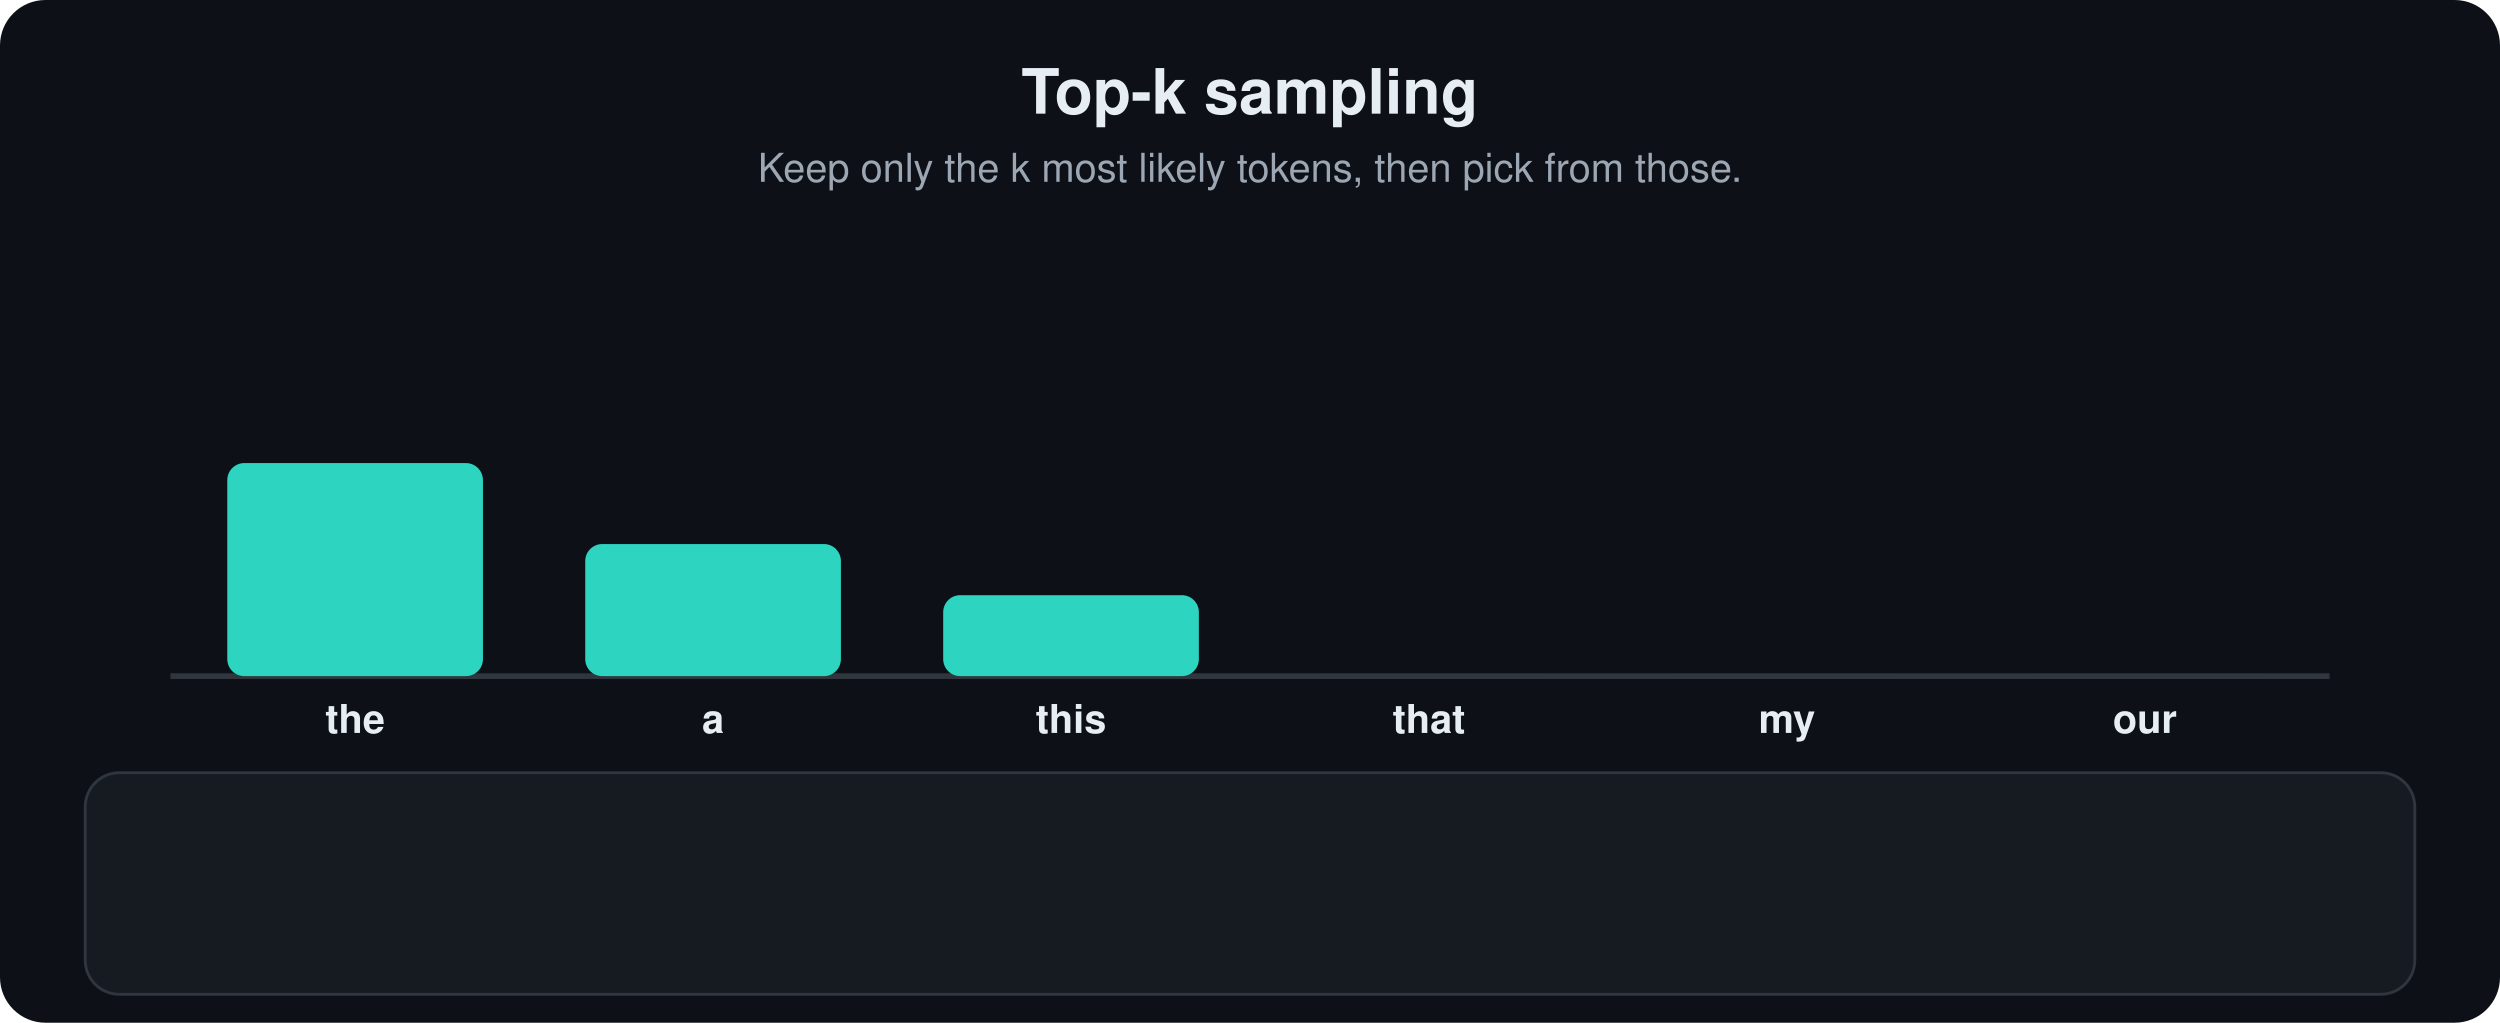
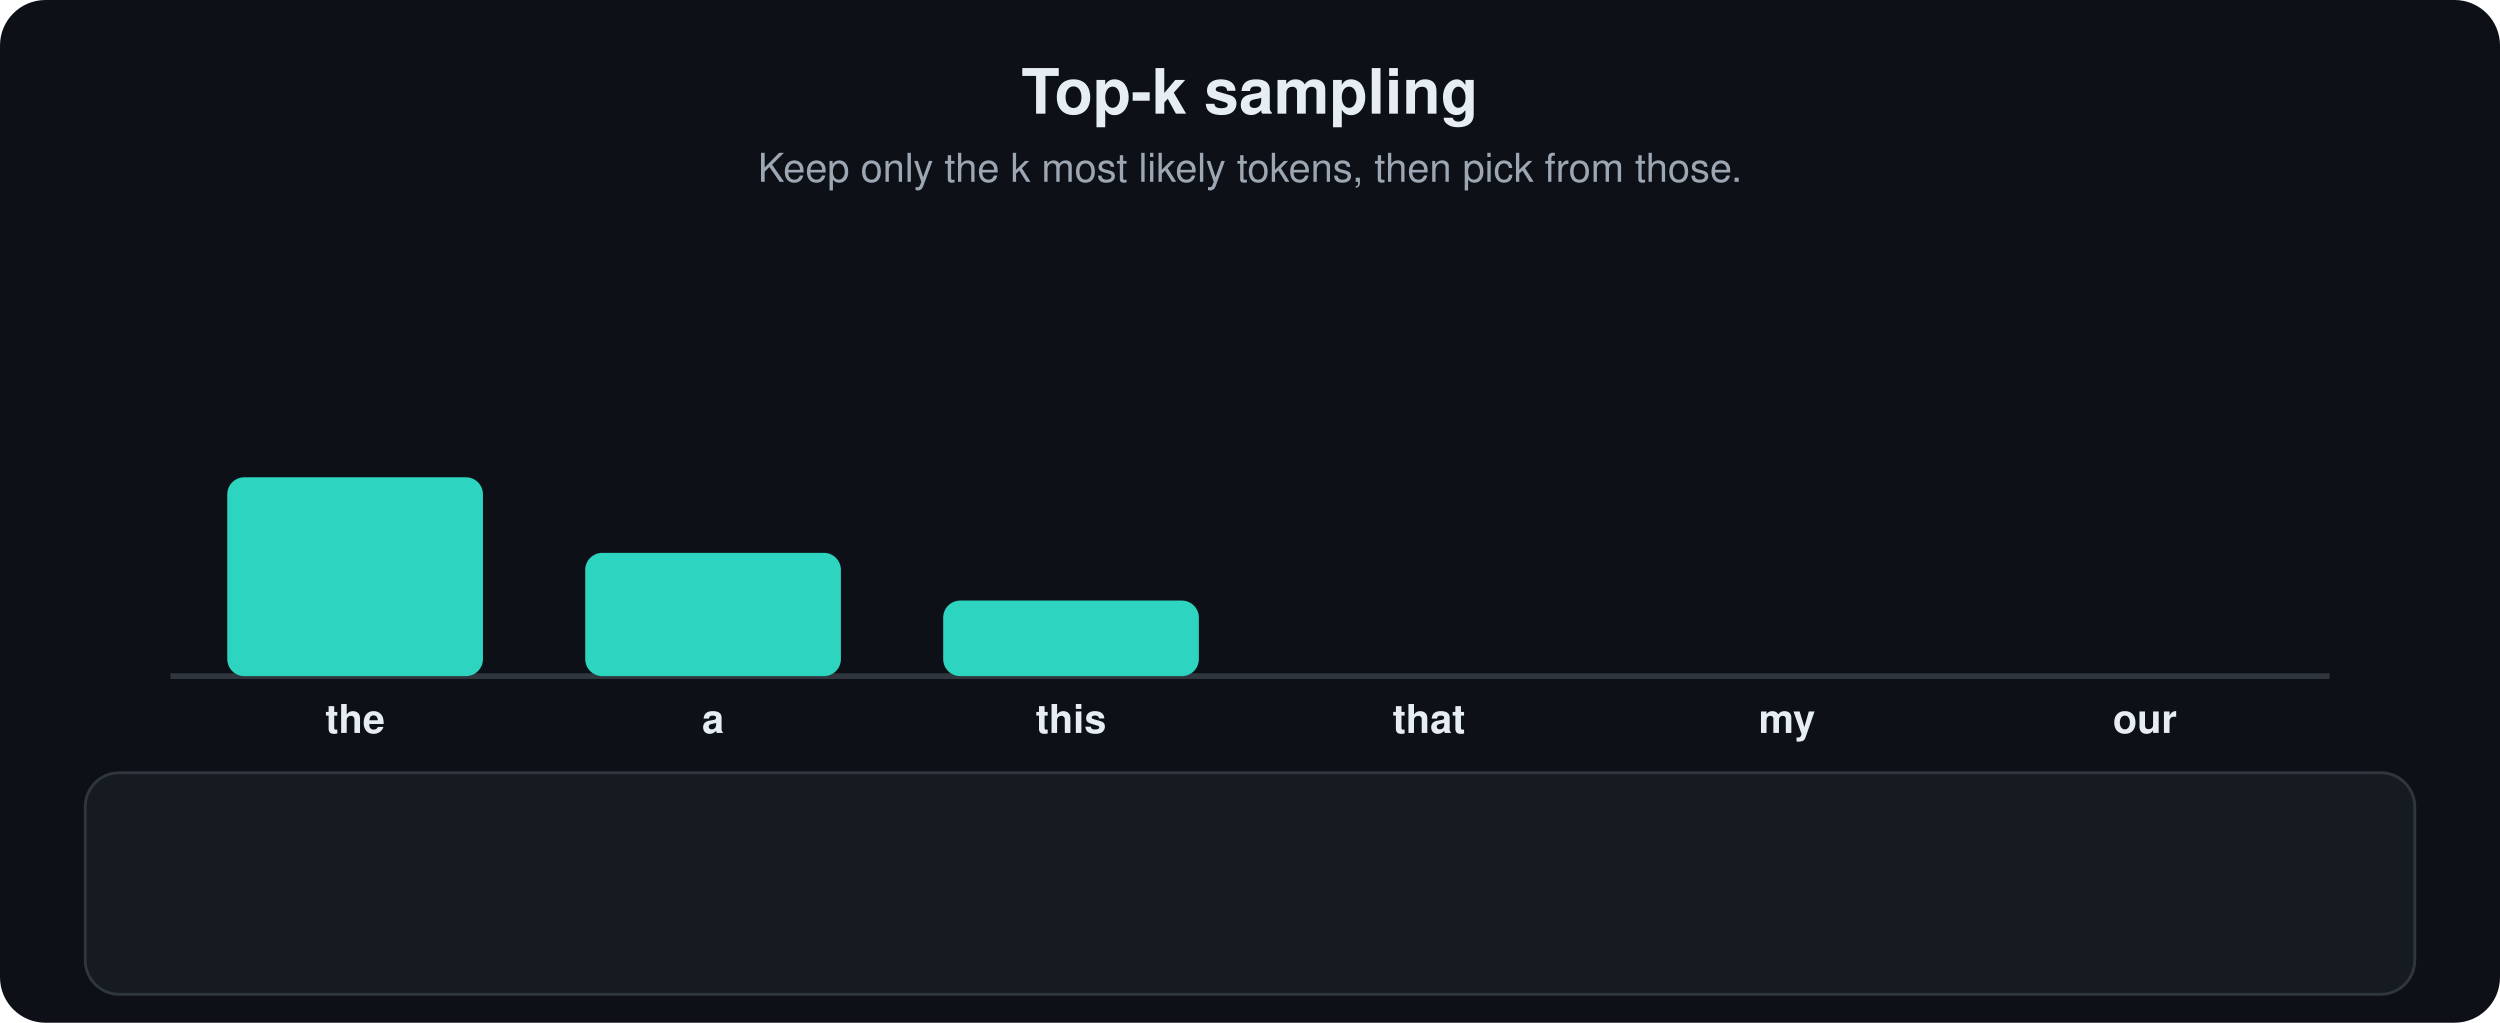
<svg xmlns="http://www.w3.org/2000/svg" viewBox="0 0 880 360" width="880" height="360" role="img" aria-labelledby="t d" font-family="-apple-system,Segoe UI,Helvetica,Arial,sans-serif">
  <defs>
    <marker id="ah" viewBox="0 0 10 10" refX="9" refY="5" markerWidth="7" markerHeight="7" orient="auto">
      <path d="M0,0 L10,5 L0,10 z" fill="#9DA7B3" />
    </marker>
  </defs>
  <rect width="880" height="360" rx="16" fill="#0D1117" />
  <text x="440.0" y="40" font-size="22" fill="#E6EDF3" font-weight="700" text-anchor="middle">Top-k sampling</text>
  <text x="440.0" y="64" font-size="14" fill="#9DA7B3" font-weight="400" text-anchor="middle">Keep only the k most likely tokens, then pick from those.</text>
  <line x1="60" y1="238" x2="820" y2="238" stroke="#30363D" stroke-width="2" />
-   <rect x="80" y="163" width="90" height="75" rx="6" fill="#2DD4BF">
-     <animate attributeName="height" dur="9.0s" repeatCount="indefinite" calcMode="linear" keyTimes="0.0;0.06;0.333;0.393;0.667;0.727;1.0" values="75;60;60;60;60;75;75" />
-     <animate attributeName="y" dur="9.0s" repeatCount="indefinite" calcMode="linear" keyTimes="0.0;0.06;0.333;0.393;0.667;0.727;1.0" values="163;178;178;178;178;163;163" />
+   <rect x="80" y="168" width="90" height="70" rx="6" fill="#2DD4BF">
+     <animate attributeName="height" dur="9.0s" repeatCount="indefinite" calcMode="linear" keyTimes="0.0;0.06;0.333;0.393;0.667;0.727;1.0" values="70;56;56;56;56;70;70" />
+     <animate attributeName="y" dur="9.0s" repeatCount="indefinite" calcMode="linear" keyTimes="0.0;0.06;0.333;0.393;0.667;0.727;1.0" values="168;182;182;182;182;168;168" />
    <animate attributeName="fill" dur="9.0s" repeatCount="indefinite" calcMode="linear" keyTimes="0.0;0.06;0.333;0.393;0.667;0.727;1.0" values="#2DD4BF;#2DD4BF;#2DD4BF;#2DD4BF;#2DD4BF;#2DD4BF;#2DD4BF" />
  </rect>
  <text x="125" y="258" font-size="14" fill="#E6EDF3" font-weight="700" text-anchor="middle">the</text>
-   <text x="125" y="170" font-size="14" fill="#E6EDF3" font-weight="700" text-anchor="middle" opacity="0">0.40<animate attributeName="opacity" dur="9.0s" repeatCount="indefinite" keyTimes="0;0.333;0.345;1" values="1;1;0;0" />
+   <text x="125" y="174" font-size="14" fill="#E6EDF3" font-weight="700" text-anchor="middle" opacity="0">0.40<animate attributeName="opacity" dur="9.0s" repeatCount="indefinite" keyTimes="0;0.333;0.345;1" values="1;1;0;0" />
  </text>
-   <text x="125" y="170" font-size="14" fill="#E6EDF3" font-weight="700" text-anchor="middle" opacity="0">0.40<animate attributeName="opacity" dur="9.0s" repeatCount="indefinite" keyTimes="0;0.321;0.333;0.667;0.679;1" values="0;0;1;1;0;0" />
+   <text x="125" y="174" font-size="14" fill="#E6EDF3" font-weight="700" text-anchor="middle" opacity="0">0.40<animate attributeName="opacity" dur="9.0s" repeatCount="indefinite" keyTimes="0;0.321;0.333;0.667;0.679;1" values="0;0;1;1;0;0" />
  </text>
-   <text x="125" y="155" font-size="14" fill="#E6EDF3" font-weight="700" text-anchor="middle" opacity="0">0.50<animate attributeName="opacity" dur="9.0s" repeatCount="indefinite" keyTimes="0;0.655;0.667;1.0" values="0;0;1;1" />
+   <text x="125" y="160" font-size="14" fill="#E6EDF3" font-weight="700" text-anchor="middle" opacity="0">0.50<animate attributeName="opacity" dur="9.0s" repeatCount="indefinite" keyTimes="0;0.655;0.667;1.0" values="0;0;1;1" />
  </text>
-   <rect x="206" y="191.5" width="90" height="46.5" rx="6" fill="#2DD4BF">
-     <animate attributeName="height" dur="9.0s" repeatCount="indefinite" calcMode="linear" keyTimes="0.0;0.06;0.333;0.393;0.667;0.727;1.0" values="46.5;37.5;37.5;37.5;37.5;46.5;46.5" />
-     <animate attributeName="y" dur="9.0s" repeatCount="indefinite" calcMode="linear" keyTimes="0.0;0.06;0.333;0.393;0.667;0.727;1.0" values="191.5;200.5;200.5;200.5;200.5;191.5;191.5" />
+   <rect x="206" y="194.6" width="90" height="43.4" rx="6" fill="#2DD4BF">
+     <animate attributeName="height" dur="9.0s" repeatCount="indefinite" calcMode="linear" keyTimes="0.0;0.06;0.333;0.393;0.667;0.727;1.0" values="43.4;35;35;35;35;43.4;43.4" />
+     <animate attributeName="y" dur="9.0s" repeatCount="indefinite" calcMode="linear" keyTimes="0.0;0.06;0.333;0.393;0.667;0.727;1.0" values="194.6;203;203;203;203;194.6;194.6" />
    <animate attributeName="fill" dur="9.0s" repeatCount="indefinite" calcMode="linear" keyTimes="0.0;0.06;0.333;0.393;0.667;0.727;1.0" values="#2DD4BF;#2DD4BF;#2DD4BF;#2DD4BF;#2DD4BF;#2DD4BF;#2DD4BF" />
  </rect>
  <text x="251" y="258" font-size="14" fill="#E6EDF3" font-weight="700" text-anchor="middle">a</text>
-   <text x="251" y="192.5" font-size="14" fill="#E6EDF3" font-weight="700" text-anchor="middle" opacity="0">0.25<animate attributeName="opacity" dur="9.0s" repeatCount="indefinite" keyTimes="0;0.333;0.345;1" values="1;1;0;0" />
+   <text x="251" y="195" font-size="14" fill="#E6EDF3" font-weight="700" text-anchor="middle" opacity="0">0.25<animate attributeName="opacity" dur="9.0s" repeatCount="indefinite" keyTimes="0;0.333;0.345;1" values="1;1;0;0" />
  </text>
-   <text x="251" y="192.5" font-size="14" fill="#E6EDF3" font-weight="700" text-anchor="middle" opacity="0">0.25<animate attributeName="opacity" dur="9.0s" repeatCount="indefinite" keyTimes="0;0.321;0.333;0.667;0.679;1" values="0;0;1;1;0;0" />
+   <text x="251" y="195" font-size="14" fill="#E6EDF3" font-weight="700" text-anchor="middle" opacity="0">0.25<animate attributeName="opacity" dur="9.0s" repeatCount="indefinite" keyTimes="0;0.321;0.333;0.667;0.679;1" values="0;0;1;1;0;0" />
  </text>
-   <text x="251" y="183.5" font-size="14" fill="#E6EDF3" font-weight="700" text-anchor="middle" opacity="0">0.31<animate attributeName="opacity" dur="9.0s" repeatCount="indefinite" keyTimes="0;0.655;0.667;1.0" values="0;0;1;1" />
+   <text x="251" y="186.6" font-size="14" fill="#E6EDF3" font-weight="700" text-anchor="middle" opacity="0">0.31<animate attributeName="opacity" dur="9.0s" repeatCount="indefinite" keyTimes="0;0.655;0.667;1.0" values="0;0;1;1" />
  </text>
-   <rect x="332" y="209.5" width="90" height="28.5" rx="6" fill="#2DD4BF">
-     <animate attributeName="height" dur="9.0s" repeatCount="indefinite" calcMode="linear" keyTimes="0.0;0.06;0.333;0.393;0.667;0.727;1.0" values="28.5;22.5;22.5;22.5;22.5;28.5;28.5" />
-     <animate attributeName="y" dur="9.0s" repeatCount="indefinite" calcMode="linear" keyTimes="0.0;0.06;0.333;0.393;0.667;0.727;1.0" values="209.5;215.5;215.5;215.5;215.5;209.5;209.5" />
+   <rect x="332" y="211.4" width="90" height="26.6" rx="6" fill="#2DD4BF">
+     <animate attributeName="height" dur="9.0s" repeatCount="indefinite" calcMode="linear" keyTimes="0.0;0.06;0.333;0.393;0.667;0.727;1.0" values="26.6;21;21;21;21;26.6;26.6" />
+     <animate attributeName="y" dur="9.0s" repeatCount="indefinite" calcMode="linear" keyTimes="0.0;0.06;0.333;0.393;0.667;0.727;1.0" values="211.4;217;217;217;217;211.4;211.4" />
    <animate attributeName="fill" dur="9.0s" repeatCount="indefinite" calcMode="linear" keyTimes="0.0;0.06;0.333;0.393;0.667;0.727;1.0" values="#2DD4BF;#2DD4BF;#2DD4BF;#2DD4BF;#2DD4BF;#2DD4BF;#2DD4BF" />
  </rect>
  <text x="377" y="258" font-size="14" fill="#E6EDF3" font-weight="700" text-anchor="middle">this</text>
-   <text x="377" y="207.5" font-size="14" fill="#E6EDF3" font-weight="700" text-anchor="middle" opacity="0">0.15<animate attributeName="opacity" dur="9.0s" repeatCount="indefinite" keyTimes="0;0.333;0.345;1" values="1;1;0;0" />
+   <text x="377" y="209" font-size="14" fill="#E6EDF3" font-weight="700" text-anchor="middle" opacity="0">0.15<animate attributeName="opacity" dur="9.0s" repeatCount="indefinite" keyTimes="0;0.333;0.345;1" values="1;1;0;0" />
  </text>
-   <text x="377" y="207.5" font-size="14" fill="#E6EDF3" font-weight="700" text-anchor="middle" opacity="0">0.15<animate attributeName="opacity" dur="9.0s" repeatCount="indefinite" keyTimes="0;0.321;0.333;0.667;0.679;1" values="0;0;1;1;0;0" />
+   <text x="377" y="209" font-size="14" fill="#E6EDF3" font-weight="700" text-anchor="middle" opacity="0">0.15<animate attributeName="opacity" dur="9.0s" repeatCount="indefinite" keyTimes="0;0.321;0.333;0.667;0.679;1" values="0;0;1;1;0;0" />
  </text>
-   <text x="377" y="201.5" font-size="14" fill="#E6EDF3" font-weight="700" text-anchor="middle" opacity="0">0.19<animate attributeName="opacity" dur="9.0s" repeatCount="indefinite" keyTimes="0;0.655;0.667;1.0" values="0;0;1;1" />
+   <text x="377" y="203.4" font-size="14" fill="#E6EDF3" font-weight="700" text-anchor="middle" opacity="0">0.19<animate attributeName="opacity" dur="9.0s" repeatCount="indefinite" keyTimes="0;0.655;0.667;1.0" values="0;0;1;1" />
  </text>
  <rect x="458" y="238" width="90" height="1" rx="6" fill="#30363D">
-     <animate attributeName="height" dur="9.0s" repeatCount="indefinite" calcMode="linear" keyTimes="0.0;0.06;0.333;0.393;0.667;0.727;1.0" values="1;15;15;15;15;1;1" />
-     <animate attributeName="y" dur="9.0s" repeatCount="indefinite" calcMode="linear" keyTimes="0.0;0.06;0.333;0.393;0.667;0.727;1.0" values="238;223;223;223;223;238;238" />
+     <animate attributeName="height" dur="9.0s" repeatCount="indefinite" calcMode="linear" keyTimes="0.0;0.06;0.333;0.393;0.667;0.727;1.0" values="1;14;14;14;14;1;1" />
+     <animate attributeName="y" dur="9.0s" repeatCount="indefinite" calcMode="linear" keyTimes="0.0;0.06;0.333;0.393;0.667;0.727;1.0" values="238;224;224;224;224;238;238" />
    <animate attributeName="fill" dur="9.0s" repeatCount="indefinite" calcMode="linear" keyTimes="0.0;0.06;0.333;0.393;0.667;0.727;1.0" values="#30363D;#2DD4BF;#2DD4BF;#30363D;#30363D;#30363D;#30363D" />
  </rect>
  <text x="503" y="258" font-size="14" fill="#E6EDF3" font-weight="700" text-anchor="middle">that</text>
-   <text x="503" y="215" font-size="14" fill="#E6EDF3" font-weight="700" text-anchor="middle" opacity="0">0.10<animate attributeName="opacity" dur="9.0s" repeatCount="indefinite" keyTimes="0;0.333;0.345;1" values="1;1;0;0" />
+   <text x="503" y="216" font-size="14" fill="#E6EDF3" font-weight="700" text-anchor="middle" opacity="0">0.10<animate attributeName="opacity" dur="9.0s" repeatCount="indefinite" keyTimes="0;0.333;0.345;1" values="1;1;0;0" />
  </text>
-   <text x="503" y="215" font-size="14" fill="#9DA7B3" font-weight="700" text-anchor="middle" opacity="0">0.10<animate attributeName="opacity" dur="9.0s" repeatCount="indefinite" keyTimes="0;0.321;0.333;0.667;0.679;1" values="0;0;1;1;0;0" />
+   <text x="503" y="216" font-size="14" fill="#9DA7B3" font-weight="700" text-anchor="middle" opacity="0">0.10<animate attributeName="opacity" dur="9.0s" repeatCount="indefinite" keyTimes="0;0.321;0.333;0.667;0.679;1" values="0;0;1;1;0;0" />
  </text>
  <text x="503" y="230" font-size="14" fill="#9DA7B3" font-weight="700" text-anchor="middle" opacity="0">0.00<animate attributeName="opacity" dur="9.0s" repeatCount="indefinite" keyTimes="0;0.655;0.667;1.0" values="0;0;1;1" />
  </text>
  <rect x="584" y="238" width="90" height="1" rx="6" fill="#30363D">
-     <animate attributeName="height" dur="9.0s" repeatCount="indefinite" calcMode="linear" keyTimes="0.0;0.06;0.333;0.393;0.667;0.727;1.0" values="1;9;9;9;9;1;1" />
-     <animate attributeName="y" dur="9.0s" repeatCount="indefinite" calcMode="linear" keyTimes="0.0;0.06;0.333;0.393;0.667;0.727;1.0" values="238;229;229;229;229;238;238" />
+     <animate attributeName="height" dur="9.0s" repeatCount="indefinite" calcMode="linear" keyTimes="0.0;0.06;0.333;0.393;0.667;0.727;1.0" values="1;8.4;8.4;8.4;8.4;1;1" />
+     <animate attributeName="y" dur="9.0s" repeatCount="indefinite" calcMode="linear" keyTimes="0.0;0.06;0.333;0.393;0.667;0.727;1.0" values="238;229.6;229.6;229.6;229.6;238;238" />
    <animate attributeName="fill" dur="9.0s" repeatCount="indefinite" calcMode="linear" keyTimes="0.0;0.06;0.333;0.393;0.667;0.727;1.0" values="#30363D;#2DD4BF;#2DD4BF;#30363D;#30363D;#30363D;#30363D" />
  </rect>
  <text x="629" y="258" font-size="14" fill="#E6EDF3" font-weight="700" text-anchor="middle">my</text>
-   <text x="629" y="221" font-size="14" fill="#E6EDF3" font-weight="700" text-anchor="middle" opacity="0">0.06<animate attributeName="opacity" dur="9.0s" repeatCount="indefinite" keyTimes="0;0.333;0.345;1" values="1;1;0;0" />
+   <text x="629" y="221.6" font-size="14" fill="#E6EDF3" font-weight="700" text-anchor="middle" opacity="0">0.06<animate attributeName="opacity" dur="9.0s" repeatCount="indefinite" keyTimes="0;0.333;0.345;1" values="1;1;0;0" />
  </text>
-   <text x="629" y="221" font-size="14" fill="#9DA7B3" font-weight="700" text-anchor="middle" opacity="0">0.06<animate attributeName="opacity" dur="9.0s" repeatCount="indefinite" keyTimes="0;0.321;0.333;0.667;0.679;1" values="0;0;1;1;0;0" />
+   <text x="629" y="221.6" font-size="14" fill="#9DA7B3" font-weight="700" text-anchor="middle" opacity="0">0.06<animate attributeName="opacity" dur="9.0s" repeatCount="indefinite" keyTimes="0;0.321;0.333;0.667;0.679;1" values="0;0;1;1;0;0" />
  </text>
  <text x="629" y="230" font-size="14" fill="#9DA7B3" font-weight="700" text-anchor="middle" opacity="0">0.00<animate attributeName="opacity" dur="9.0s" repeatCount="indefinite" keyTimes="0;0.655;0.667;1.0" values="0;0;1;1" />
  </text>
  <rect x="710" y="238" width="90" height="1" rx="6" fill="#30363D">
-     <animate attributeName="height" dur="9.0s" repeatCount="indefinite" calcMode="linear" keyTimes="0.0;0.06;0.333;0.393;0.667;0.727;1.0" values="1;6;6;6;6;1;1" />
-     <animate attributeName="y" dur="9.0s" repeatCount="indefinite" calcMode="linear" keyTimes="0.0;0.06;0.333;0.393;0.667;0.727;1.0" values="238;232;232;232;232;238;238" />
+     <animate attributeName="height" dur="9.0s" repeatCount="indefinite" calcMode="linear" keyTimes="0.0;0.06;0.333;0.393;0.667;0.727;1.0" values="1;5.6;5.6;5.6;5.6;1;1" />
+     <animate attributeName="y" dur="9.0s" repeatCount="indefinite" calcMode="linear" keyTimes="0.0;0.06;0.333;0.393;0.667;0.727;1.0" values="238;232.4;232.4;232.4;232.4;238;238" />
    <animate attributeName="fill" dur="9.0s" repeatCount="indefinite" calcMode="linear" keyTimes="0.0;0.06;0.333;0.393;0.667;0.727;1.0" values="#30363D;#2DD4BF;#2DD4BF;#30363D;#30363D;#30363D;#30363D" />
  </rect>
  <text x="755" y="258" font-size="14" fill="#E6EDF3" font-weight="700" text-anchor="middle">our</text>
-   <text x="755" y="224" font-size="14" fill="#E6EDF3" font-weight="700" text-anchor="middle" opacity="0">0.04<animate attributeName="opacity" dur="9.0s" repeatCount="indefinite" keyTimes="0;0.333;0.345;1" values="1;1;0;0" />
+   <text x="755" y="224.4" font-size="14" fill="#E6EDF3" font-weight="700" text-anchor="middle" opacity="0">0.04<animate attributeName="opacity" dur="9.0s" repeatCount="indefinite" keyTimes="0;0.333;0.345;1" values="1;1;0;0" />
  </text>
-   <text x="755" y="224" font-size="14" fill="#9DA7B3" font-weight="700" text-anchor="middle" opacity="0">0.04<animate attributeName="opacity" dur="9.0s" repeatCount="indefinite" keyTimes="0;0.321;0.333;0.667;0.679;1" values="0;0;1;1;0;0" />
+   <text x="755" y="224.4" font-size="14" fill="#9DA7B3" font-weight="700" text-anchor="middle" opacity="0">0.04<animate attributeName="opacity" dur="9.0s" repeatCount="indefinite" keyTimes="0;0.321;0.333;0.667;0.679;1" values="0;0;1;1;0;0" />
  </text>
  <text x="755" y="230" font-size="14" fill="#9DA7B3" font-weight="700" text-anchor="middle" opacity="0">0.00<animate attributeName="opacity" dur="9.0s" repeatCount="indefinite" keyTimes="0;0.655;0.667;1.0" values="0;0;1;1" />
  </text>
-   <text x="40" y="100" font-size="18" fill="#2DD4BF" font-weight="700" opacity="0">All tokens<animate attributeName="opacity" dur="9.0s" repeatCount="indefinite" keyTimes="0;0.333;0.345;1" values="1;1;0;0" />
+   <text x="840" y="100" font-size="18" fill="#2DD4BF" font-weight="700" text-anchor="end" opacity="0">All tokens<animate attributeName="opacity" dur="9.0s" repeatCount="indefinite" keyTimes="0;0.333;0.345;1" values="1;1;0;0" />
  </text>
-   <text x="40" y="100" font-size="18" fill="#2DD4BF" font-weight="700" opacity="0">Keep top 3<animate attributeName="opacity" dur="9.0s" repeatCount="indefinite" keyTimes="0;0.321;0.333;0.667;0.679;1" values="0;0;1;1;0;0" />
+   <text x="840" y="100" font-size="18" fill="#2DD4BF" font-weight="700" text-anchor="end" opacity="0">Keep top 3<animate attributeName="opacity" dur="9.0s" repeatCount="indefinite" keyTimes="0;0.321;0.333;0.667;0.679;1" values="0;0;1;1;0;0" />
  </text>
-   <text x="40" y="100" font-size="18" fill="#2DD4BF" font-weight="700" opacity="0">Renormalise<animate attributeName="opacity" dur="9.0s" repeatCount="indefinite" keyTimes="0;0.655;0.667;1.0" values="0;0;1;1" />
+   <text x="840" y="100" font-size="18" fill="#2DD4BF" font-weight="700" text-anchor="end" opacity="0">Renormalise<animate attributeName="opacity" dur="9.0s" repeatCount="indefinite" keyTimes="0;0.655;0.667;1.0" values="0;0;1;1" />
  </text>
  <rect x="30" y="272" width="820" height="78" rx="12" fill="#161B22" stroke="#30363D" />
  <text x="440.0" y="303" font-size="15" fill="#E6EDF3" font-weight="700" text-anchor="middle" opacity="0">1. The model gives a probability to every token<animate attributeName="opacity" dur="9.0s" repeatCount="indefinite" keyTimes="0;0.333;0.345;1" values="1;1;0;0" />
  </text>
  <text x="440.0" y="327" font-size="15" fill="#9DA7B3" font-weight="400" text-anchor="middle" opacity="0">Here, 6 tokens. Real vocabularies have tens of thousands.<animate attributeName="opacity" dur="9.0s" repeatCount="indefinite" keyTimes="0;0.333;0.345;1" values="1;1;0;0" />
  </text>
  <text x="836" y="342" font-size="12" fill="#9DA7B3" text-anchor="end" opacity="0">Step 1 of 3<animate attributeName="opacity" dur="9.0s" repeatCount="indefinite" keyTimes="0;0.333;0.345;1" values="1;1;0;0" />
  </text>
  <text x="440.0" y="303" font-size="15" fill="#E6EDF3" font-weight="700" text-anchor="middle" opacity="0">2. With k = 3, keep only the 3 most likely tokens<animate attributeName="opacity" dur="9.0s" repeatCount="indefinite" keyTimes="0;0.321;0.333;0.667;0.679;1" values="0;0;1;1;0;0" />
  </text>
  <text x="440.0" y="327" font-size="15" fill="#9DA7B3" font-weight="400" text-anchor="middle" opacity="0">The rest are thrown away.<animate attributeName="opacity" dur="9.0s" repeatCount="indefinite" keyTimes="0;0.321;0.333;0.667;0.679;1" values="0;0;1;1;0;0" />
  </text>
  <text x="836" y="342" font-size="12" fill="#9DA7B3" text-anchor="end" opacity="0">Step 2 of 3<animate attributeName="opacity" dur="9.0s" repeatCount="indefinite" keyTimes="0;0.321;0.333;0.667;0.679;1" values="0;0;1;1;0;0" />
  </text>
  <text x="440.0" y="303" font-size="15" fill="#E6EDF3" font-weight="700" text-anchor="middle" opacity="0">3. Rescale the kept tokens so they add up to 1<animate attributeName="opacity" dur="9.0s" repeatCount="indefinite" keyTimes="0;0.655;0.667;1.0" values="0;0;1;1" />
  </text>
  <text x="440.0" y="327" font-size="15" fill="#9DA7B3" font-weight="400" text-anchor="middle" opacity="0">0.40, 0.25, 0.15 divided by 0.80. Sample from these.<animate attributeName="opacity" dur="9.0s" repeatCount="indefinite" keyTimes="0;0.655;0.667;1.0" values="0;0;1;1" />
  </text>
  <text x="836" y="342" font-size="12" fill="#9DA7B3" text-anchor="end" opacity="0">Step 3 of 3<animate attributeName="opacity" dur="9.0s" repeatCount="indefinite" keyTimes="0;0.655;0.667;1.0" values="0;0;1;1" />
  </text>
</svg>
